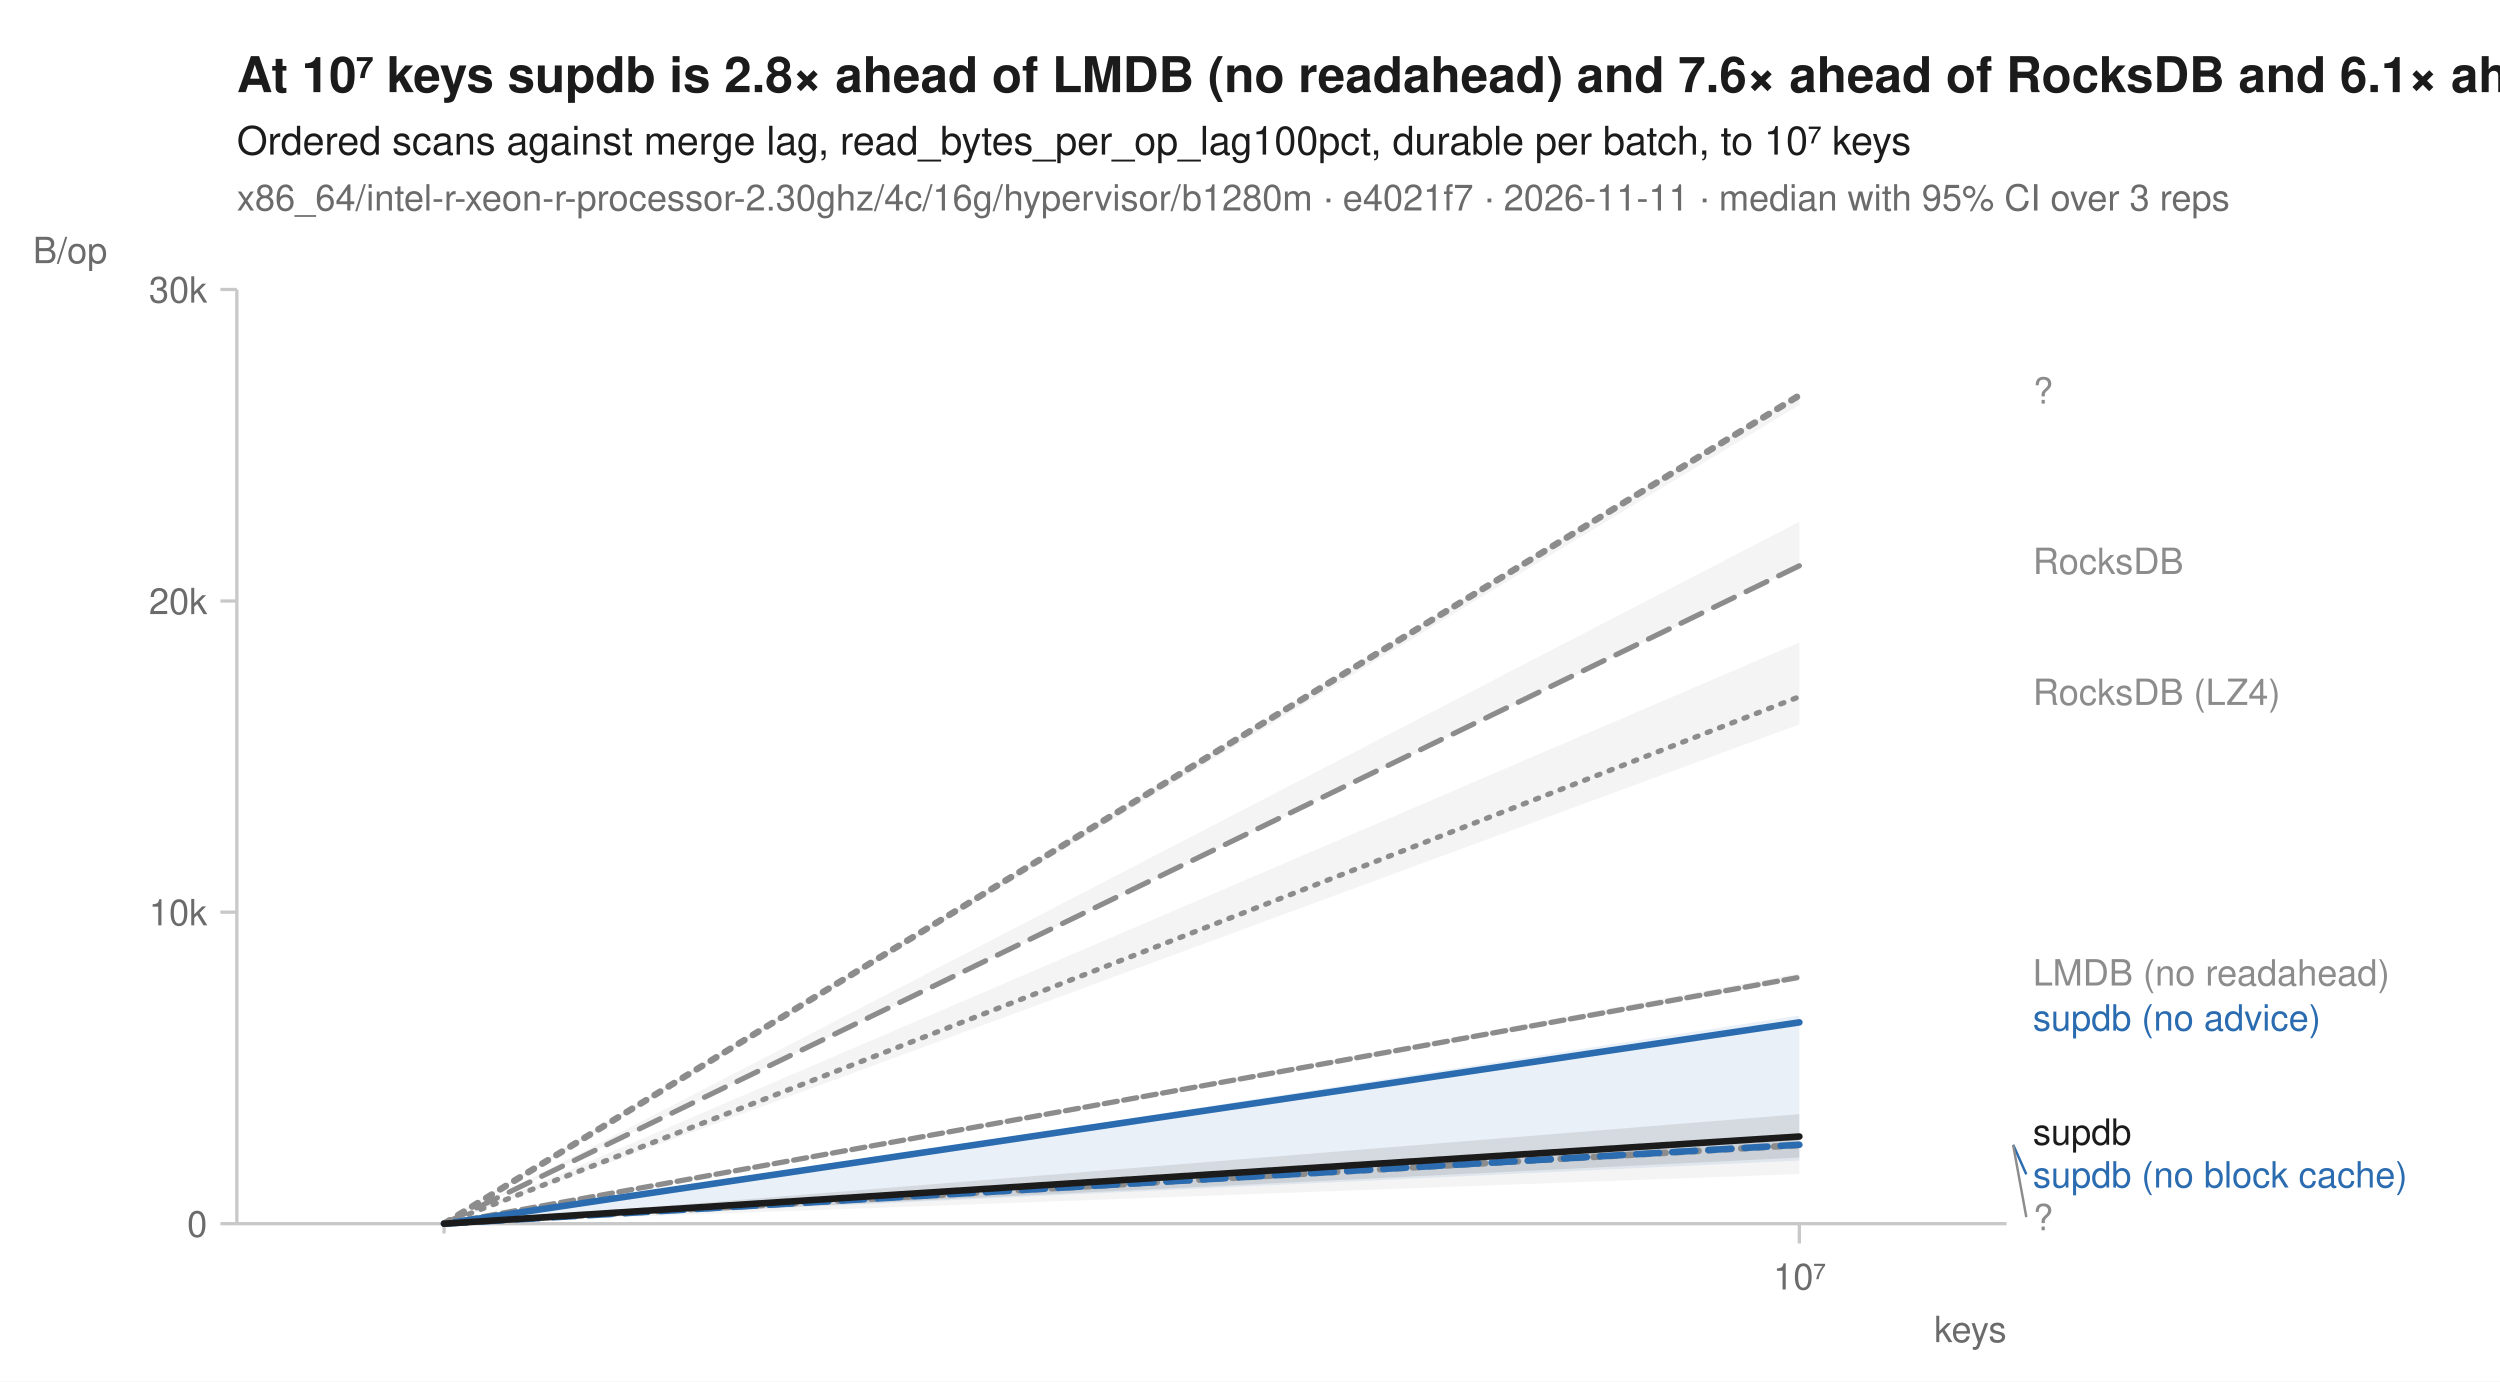
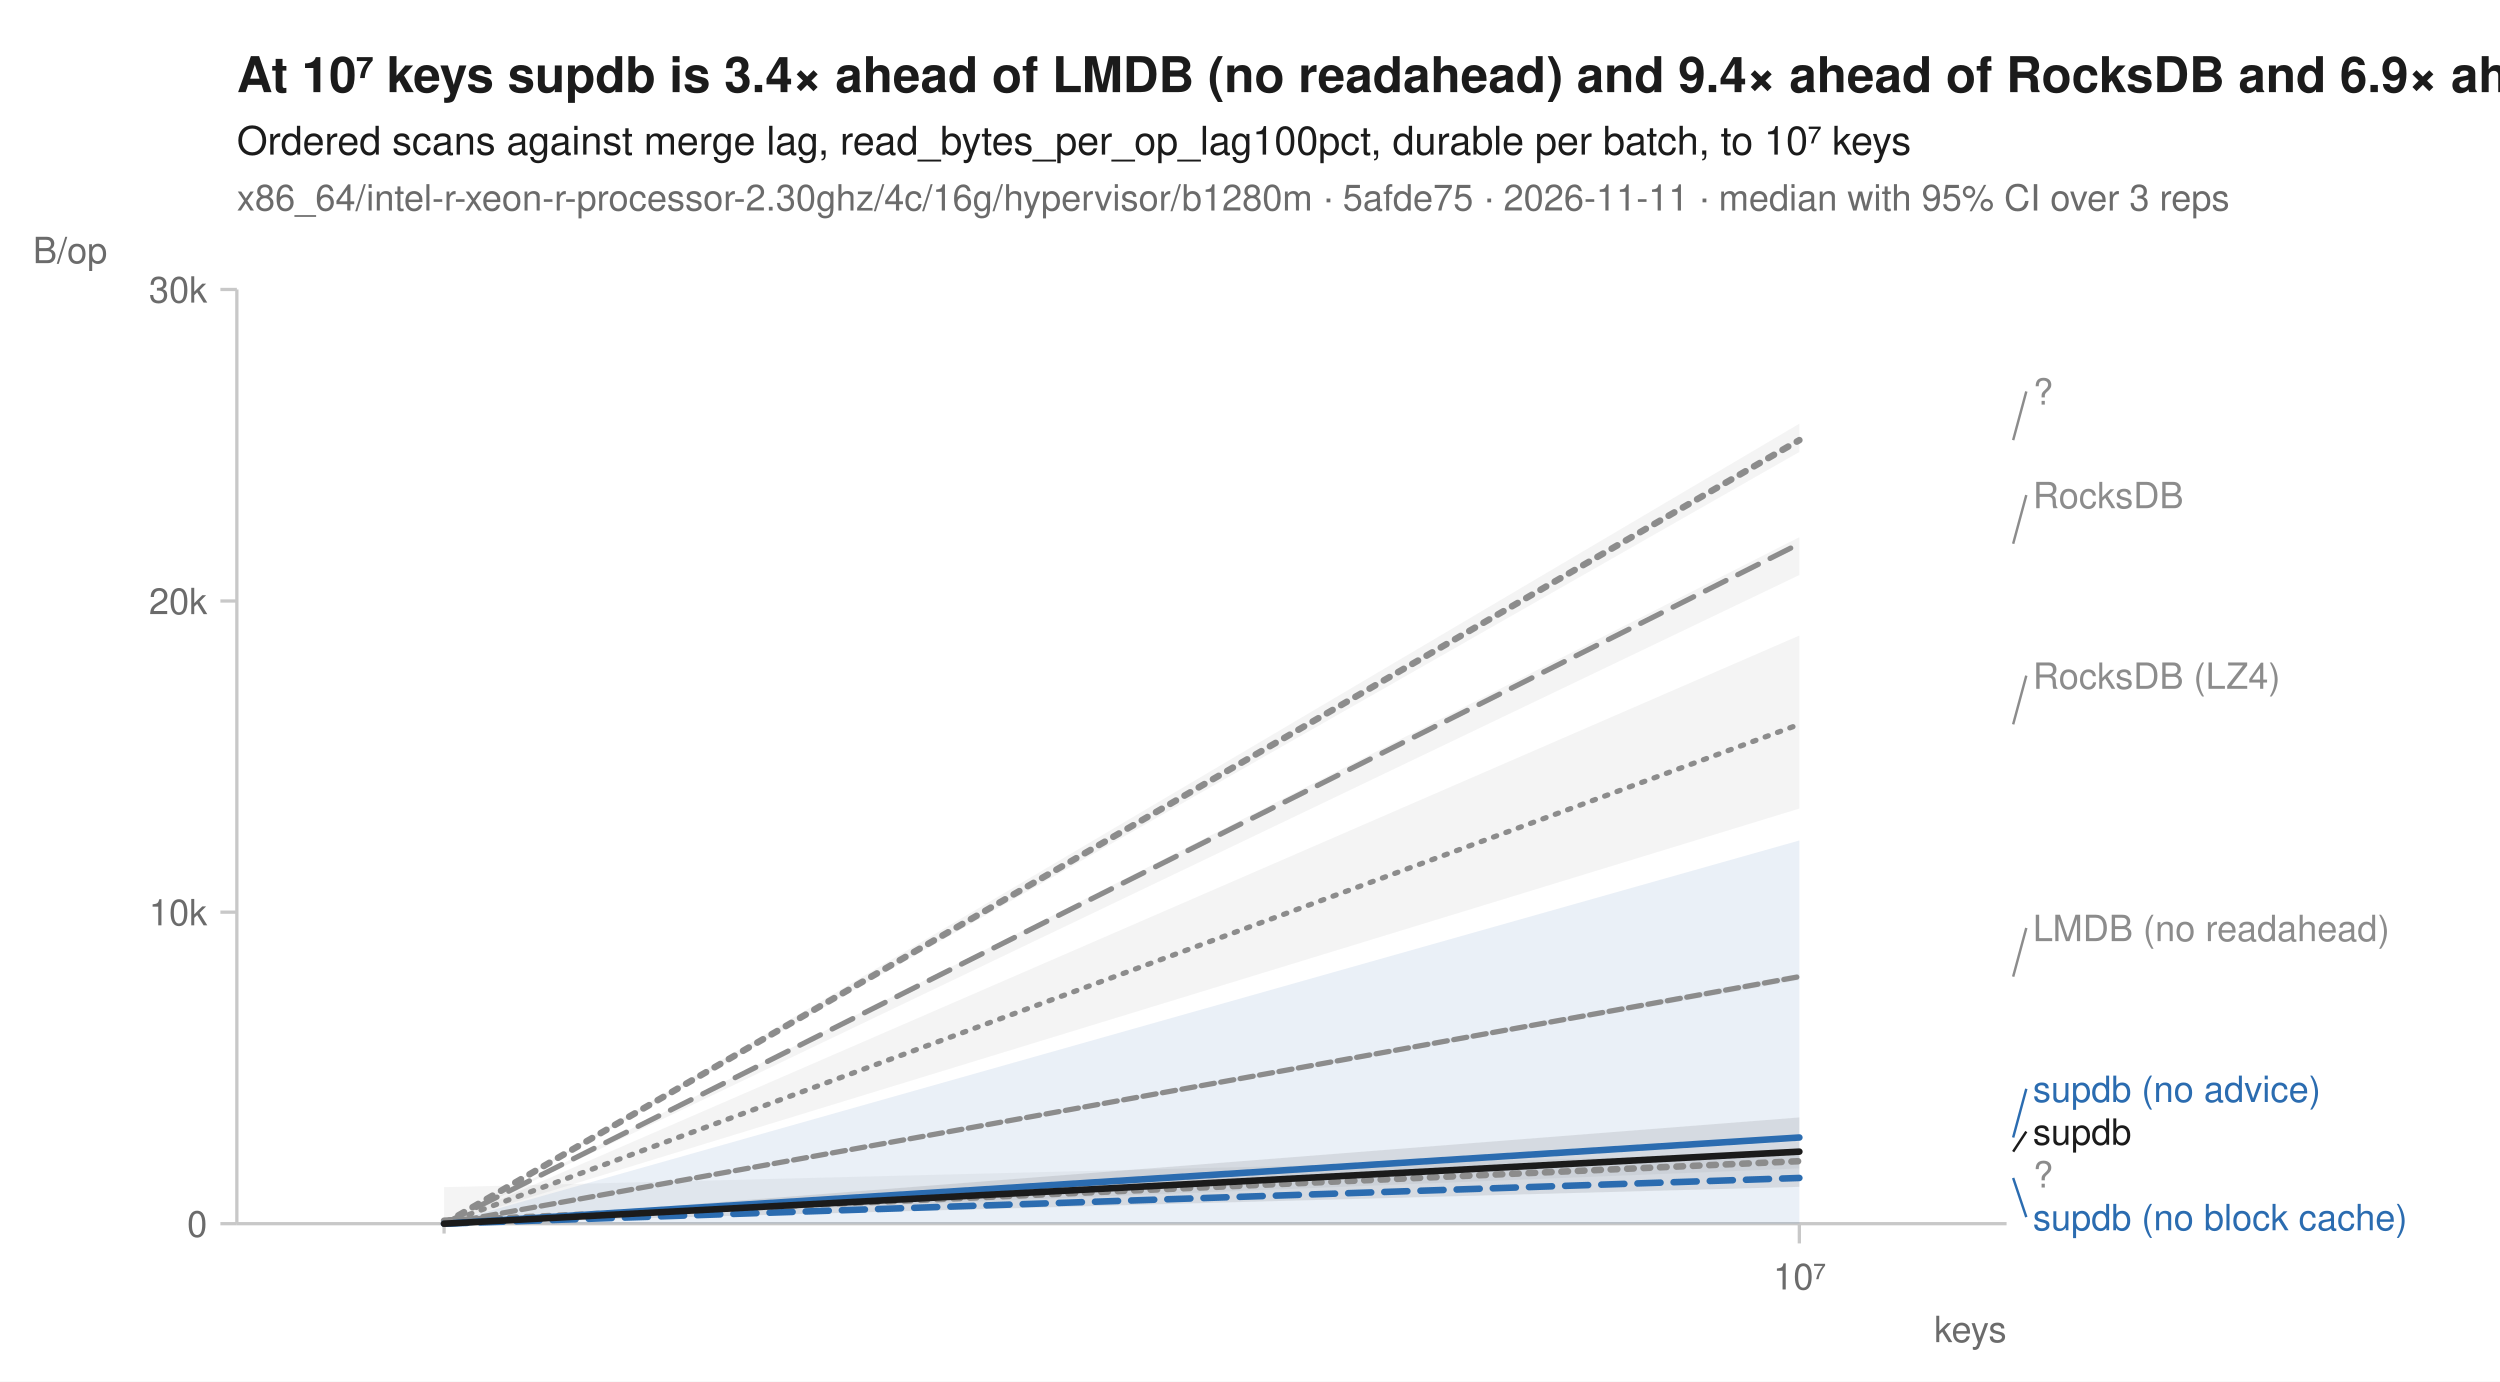
<svg xmlns="http://www.w3.org/2000/svg" width="760" height="420" viewBox="0 0 760 420" font-family="-apple-system, BlinkMacSystemFont, 'Segoe UI', Helvetica, Arial, sans-serif" fill="#1b1b1b">
  <rect width="760" height="420" fill="white" />
-   <text x="72" y="28" font-size="15" font-weight="600">At 10⁷ keys supdb is 2.8× ahead of LMDB (no readahead) and 7.6× ahead of RocksDB and 6.1× ahead of RocksDB (LZ4)</text>
+   <text x="72" y="28" font-size="15" font-weight="600">At 10⁷ keys supdb is 3.4× ahead of LMDB (no readahead) and 9.4× ahead of RocksDB and 6.9× ahead of RocksDB (LZ4)</text>
  <text x="72" y="47" font-size="12">Ordered scans against merge lag, read_bytes_per_op_lag100pct, durable per batch, to 10⁷ keys</text>
-   <text x="72" y="64" font-size="11" fill="#6b6b6b">x86_64/intel-r-xeon-r-processor-2.30ghz/4c/16g/hypervisor/b1280m · e4021f7 · 2026-11-11 · median with 95% CI over 3 reps</text>
+   <text x="72" y="64" font-size="11" fill="#6b6b6b">x86_64/intel-r-xeon-r-processor-2.30ghz/4c/16g/hypervisor/b1280m · 5afde75 · 2026-11-11 · median with 95% CI over 3 reps</text>
  <line x1="72" y1="372" x2="610" y2="372" stroke="#c8c8c8" stroke-width="1" />
  <line x1="72" y1="88" x2="72" y2="372" stroke="#c8c8c8" stroke-width="1" />
  <line x1="135.0" y1="372" x2="135.0" y2="375" stroke="#c8c8c8" stroke-width="1" />
  <line x1="547.0" y1="372" x2="547.0" y2="378" stroke="#c8c8c8" stroke-width="1" />
  <text x="547.0" y="392" font-size="11" text-anchor="middle" fill="#6b6b6b">10⁷</text>
  <text x="610" y="408" font-size="11" text-anchor="end" fill="#6b6b6b">keys</text>
  <line x1="67" y1="372.0" x2="72" y2="372.0" stroke="#c8c8c8" stroke-width="1" />
  <text x="63" y="376.0" font-size="11" text-anchor="end" fill="#6b6b6b">0</text>
  <line x1="67" y1="277.3" x2="72" y2="277.3" stroke="#c8c8c8" stroke-width="1" />
  <text x="63" y="281.3" font-size="11" text-anchor="end" fill="#6b6b6b">10k</text>
  <line x1="67" y1="182.7" x2="72" y2="182.7" stroke="#c8c8c8" stroke-width="1" />
  <text x="63" y="186.7" font-size="11" text-anchor="end" fill="#6b6b6b">20k</text>
  <line x1="67" y1="88.0" x2="72" y2="88.0" stroke="#c8c8c8" stroke-width="1" />
  <text x="63" y="92.0" font-size="11" text-anchor="end" fill="#6b6b6b">30k</text>
  <text x="10" y="80" font-size="11" text-anchor="start" fill="#6b6b6b">B/op</text>
-   <path d="M135.0,372.0 L547.0,195.3 L547.0,220.2 L135.0,372.0 Z" fill="#8c8c8c" fill-opacity="0.10" />
-   <path d="M135.0,372.0 L547.0,295.9 L547.0,297.6 L135.0,372.0 Z" fill="#8c8c8c" fill-opacity="0.10" />
-   <path d="M135.0,370.8 L547.0,345.8 L547.0,356.9 L135.0,372.0 Z" fill="#8c8c8c" fill-opacity="0.10" />
-   <path d="M135.0,372.0 L547.0,158.6 L547.0,172.2 L135.0,372.0 Z" fill="#8c8c8c" fill-opacity="0.10" />
-   <path d="M135.0,372.0 L547.0,344.9 L547.0,352.8 L135.0,372.0 Z" fill="#2b6cb0" fill-opacity="0.10" />
-   <path d="M135.0,372.0 L547.0,308.7 L547.0,345.8 L135.0,372.0 Z" fill="#2b6cb0" fill-opacity="0.10" />
-   <path d="M135.0,371.4 L547.0,119.7 L547.0,123.1 L135.0,372.0 Z" fill="#8c8c8c" fill-opacity="0.10" />
-   <path d="M135.0,372.0 L547.0,338.7 L547.0,351.9 L135.0,372.0 Z" fill="#1b1b1b" fill-opacity="0.10" />
-   <path d="M135.0,372.0 L547.0,211.8 " fill="none" stroke="#8c8c8c" stroke-width="1.6" stroke-linejoin="round" stroke-linecap="round" stroke-dasharray="1,3" />
-   <path d="M135.0,372.0 L547.0,297.1 " fill="none" stroke="#8c8c8c" stroke-width="1.6" stroke-linejoin="round" stroke-linecap="round" stroke-dasharray="4,2" />
-   <path d="M135.0,371.9 L547.0,348.1 " fill="none" stroke="#8c8c8c" stroke-width="2" stroke-linejoin="round" stroke-linecap="round" stroke-dasharray="2,3" />
-   <path d="M135.0,372.0 L547.0,172.0 " fill="none" stroke="#8c8c8c" stroke-width="1.6" stroke-linejoin="round" stroke-linecap="round" stroke-dasharray="7,4" />
-   <path d="M135.0,372.0 L547.0,348.0 " fill="none" stroke="#2b6cb0" stroke-width="2" stroke-linejoin="round" stroke-linecap="round" stroke-dasharray="7,4" />
-   <path d="M135.0,372.0 L547.0,310.8 " fill="none" stroke="#2b6cb0" stroke-width="2" stroke-linejoin="round" stroke-linecap="round" />
-   <path d="M135.0,372.0 L547.0,120.2 " fill="none" stroke="#8c8c8c" stroke-width="2" stroke-linejoin="round" stroke-linecap="round" stroke-dasharray="2,3" />
-   <path d="M135.0,372.0 L547.0,345.5 " fill="none" stroke="#1b1b1b" stroke-width="2" stroke-linejoin="round" stroke-linecap="round" />
-   <text x="618.0" y="122.7" font-size="11" fill="#8c8c8c">?</text>
-   <text x="618.0" y="174.5" font-size="11" fill="#8c8c8c">RocksDB</text>
-   <text x="618.0" y="214.3" font-size="11" fill="#8c8c8c">RocksDB (LZ4)</text>
-   <text x="618.0" y="299.6" font-size="11" fill="#8c8c8c">LMDB (no readahead)</text>
-   <text x="618.0" y="313.3" font-size="11" fill="#2b6cb0">supdb (no advice)</text>
+   <path d="M135.0,372.0 L547.0,193.2 L547.0,245.8 L135.0,372.0 Z" fill="#8c8c8c" fill-opacity="0.10" />
+   <path d="M135.0,372.0 L547.0,296.0 L547.0,297.9 L135.0,372.0 Z" fill="#8c8c8c" fill-opacity="0.10" />
+   <path d="M135.0,360.9 L547.0,350.5 L547.0,355.2 L135.0,371.8 Z" fill="#8c8c8c" fill-opacity="0.10" />
+   <path d="M135.0,372.0 L547.0,163.3 L547.0,174.8 L135.0,372.0 Z" fill="#8c8c8c" fill-opacity="0.10" />
+   <path d="M135.0,372.0 L547.0,346.9 L547.0,372.0 L135.0,372.0 Z" fill="#2b6cb0" fill-opacity="0.10" />
+   <path d="M135.0,372.0 L547.0,255.5 L547.0,345.8 L135.0,372.0 Z" fill="#2b6cb0" fill-opacity="0.10" />
+   <path d="M135.0,372.0 L547.0,128.8 L547.0,137.4 L135.0,372.0 Z" fill="#8c8c8c" fill-opacity="0.10" />
+   <path d="M135.0,372.0 L547.0,339.7 L547.0,360.8 L135.0,372.0 Z" fill="#1b1b1b" fill-opacity="0.10" />
+   <path d="M135.0,372.0 L547.0,220.2 " fill="none" stroke="#8c8c8c" stroke-width="1.6" stroke-linejoin="round" stroke-linecap="round" stroke-dasharray="1,3" />
+   <path d="M135.0,372.0 L547.0,296.9 " fill="none" stroke="#8c8c8c" stroke-width="1.6" stroke-linejoin="round" stroke-linecap="round" stroke-dasharray="4,2" />
+   <path d="M135.0,371.1 L547.0,353.0 " fill="none" stroke="#8c8c8c" stroke-width="2" stroke-linejoin="round" stroke-linecap="round" stroke-dasharray="2,3" />
+   <path d="M135.0,372.0 L547.0,165.3 " fill="none" stroke="#8c8c8c" stroke-width="1.6" stroke-linejoin="round" stroke-linecap="round" stroke-dasharray="7,4" />
+   <path d="M135.0,372.0 L547.0,358.1 " fill="none" stroke="#2b6cb0" stroke-width="2" stroke-linejoin="round" stroke-linecap="round" stroke-dasharray="7,4" />
+   <path d="M135.0,372.0 L547.0,345.8 " fill="none" stroke="#2b6cb0" stroke-width="2" stroke-linejoin="round" stroke-linecap="round" />
+   <path d="M135.0,372.0 L547.0,133.8 " fill="none" stroke="#8c8c8c" stroke-width="2" stroke-linejoin="round" stroke-linecap="round" stroke-dasharray="2,3" />
+   <path d="M135.0,372.0 L547.0,350.1 " fill="none" stroke="#1b1b1b" stroke-width="2" stroke-linejoin="round" stroke-linecap="round" />
+   <line x1="612.0" y1="133.8" x2="616.0" y2="119.0" stroke="#8c8c8c" stroke-width="0.75" />
+   <text x="618.0" y="123.0" font-size="11" fill="#8c8c8c">?</text>
+   <line x1="612.0" y1="165.3" x2="616.0" y2="150.5" stroke="#8c8c8c" stroke-width="0.75" />
+   <text x="618.0" y="154.5" font-size="11" fill="#8c8c8c">RocksDB</text>
+   <line x1="612.0" y1="220.2" x2="616.0" y2="205.4" stroke="#8c8c8c" stroke-width="0.75" />
+   <text x="618.0" y="209.4" font-size="11" fill="#8c8c8c">RocksDB (LZ4)</text>
+   <line x1="612.0" y1="296.9" x2="616.0" y2="282.1" stroke="#8c8c8c" stroke-width="0.75" />
+   <text x="618.0" y="286.1" font-size="11" fill="#8c8c8c">LMDB (no readahead)</text>
+   <line x1="612.0" y1="345.8" x2="616.0" y2="331.0" stroke="#2b6cb0" stroke-width="0.75" />
+   <text x="618.0" y="335.0" font-size="11" fill="#2b6cb0">supdb (no advice)</text>
+   <line x1="612.0" y1="350.1" x2="616.0" y2="344.0" stroke="#1b1b1b" stroke-width="0.75" />
  <text x="618.0" y="348.0" font-size="11" fill="#1b1b1b">supdb</text>
-   <line x1="612.0" y1="348.0" x2="616.0" y2="357.0" stroke="#2b6cb0" stroke-width="0.75" />
-   <text x="618.0" y="361.0" font-size="11" fill="#2b6cb0">supdb (no block cache)</text>
-   <line x1="612.0" y1="348.1" x2="616.0" y2="370.0" stroke="#8c8c8c" stroke-width="0.75" />
-   <text x="618.0" y="374.0" font-size="11" fill="#8c8c8c">?</text>
+   <text x="618.0" y="361.0" font-size="11" fill="#8c8c8c">?</text>
+   <line x1="612.0" y1="358.1" x2="616.0" y2="370.0" stroke="#2b6cb0" stroke-width="0.75" />
+   <text x="618.0" y="374.0" font-size="11" fill="#2b6cb0">supdb (no block cache)</text>
</svg>
